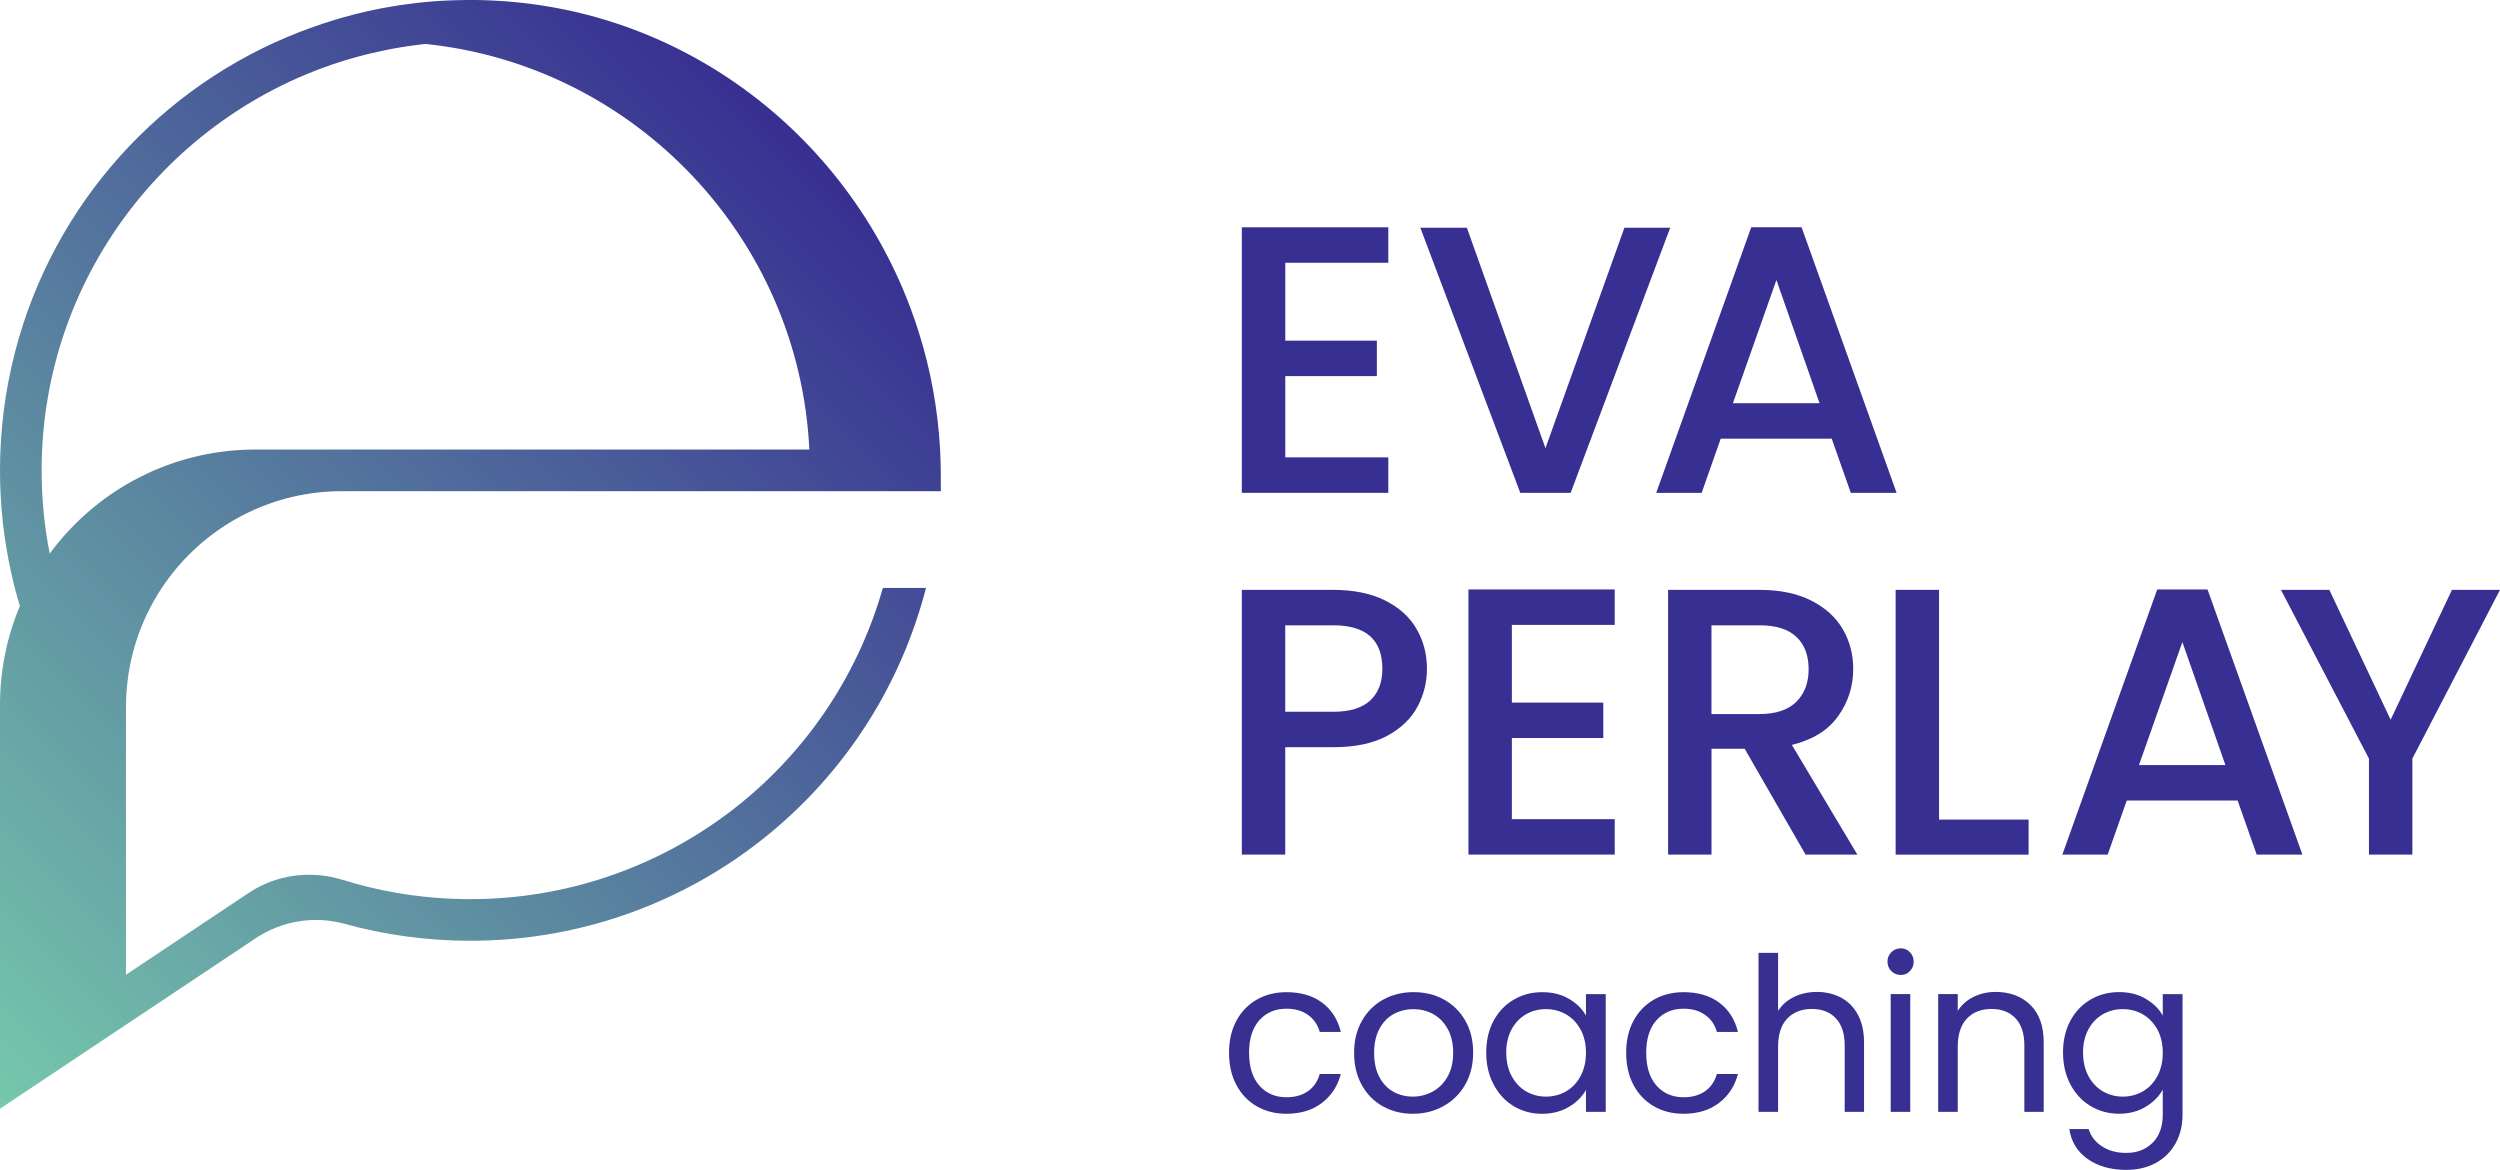
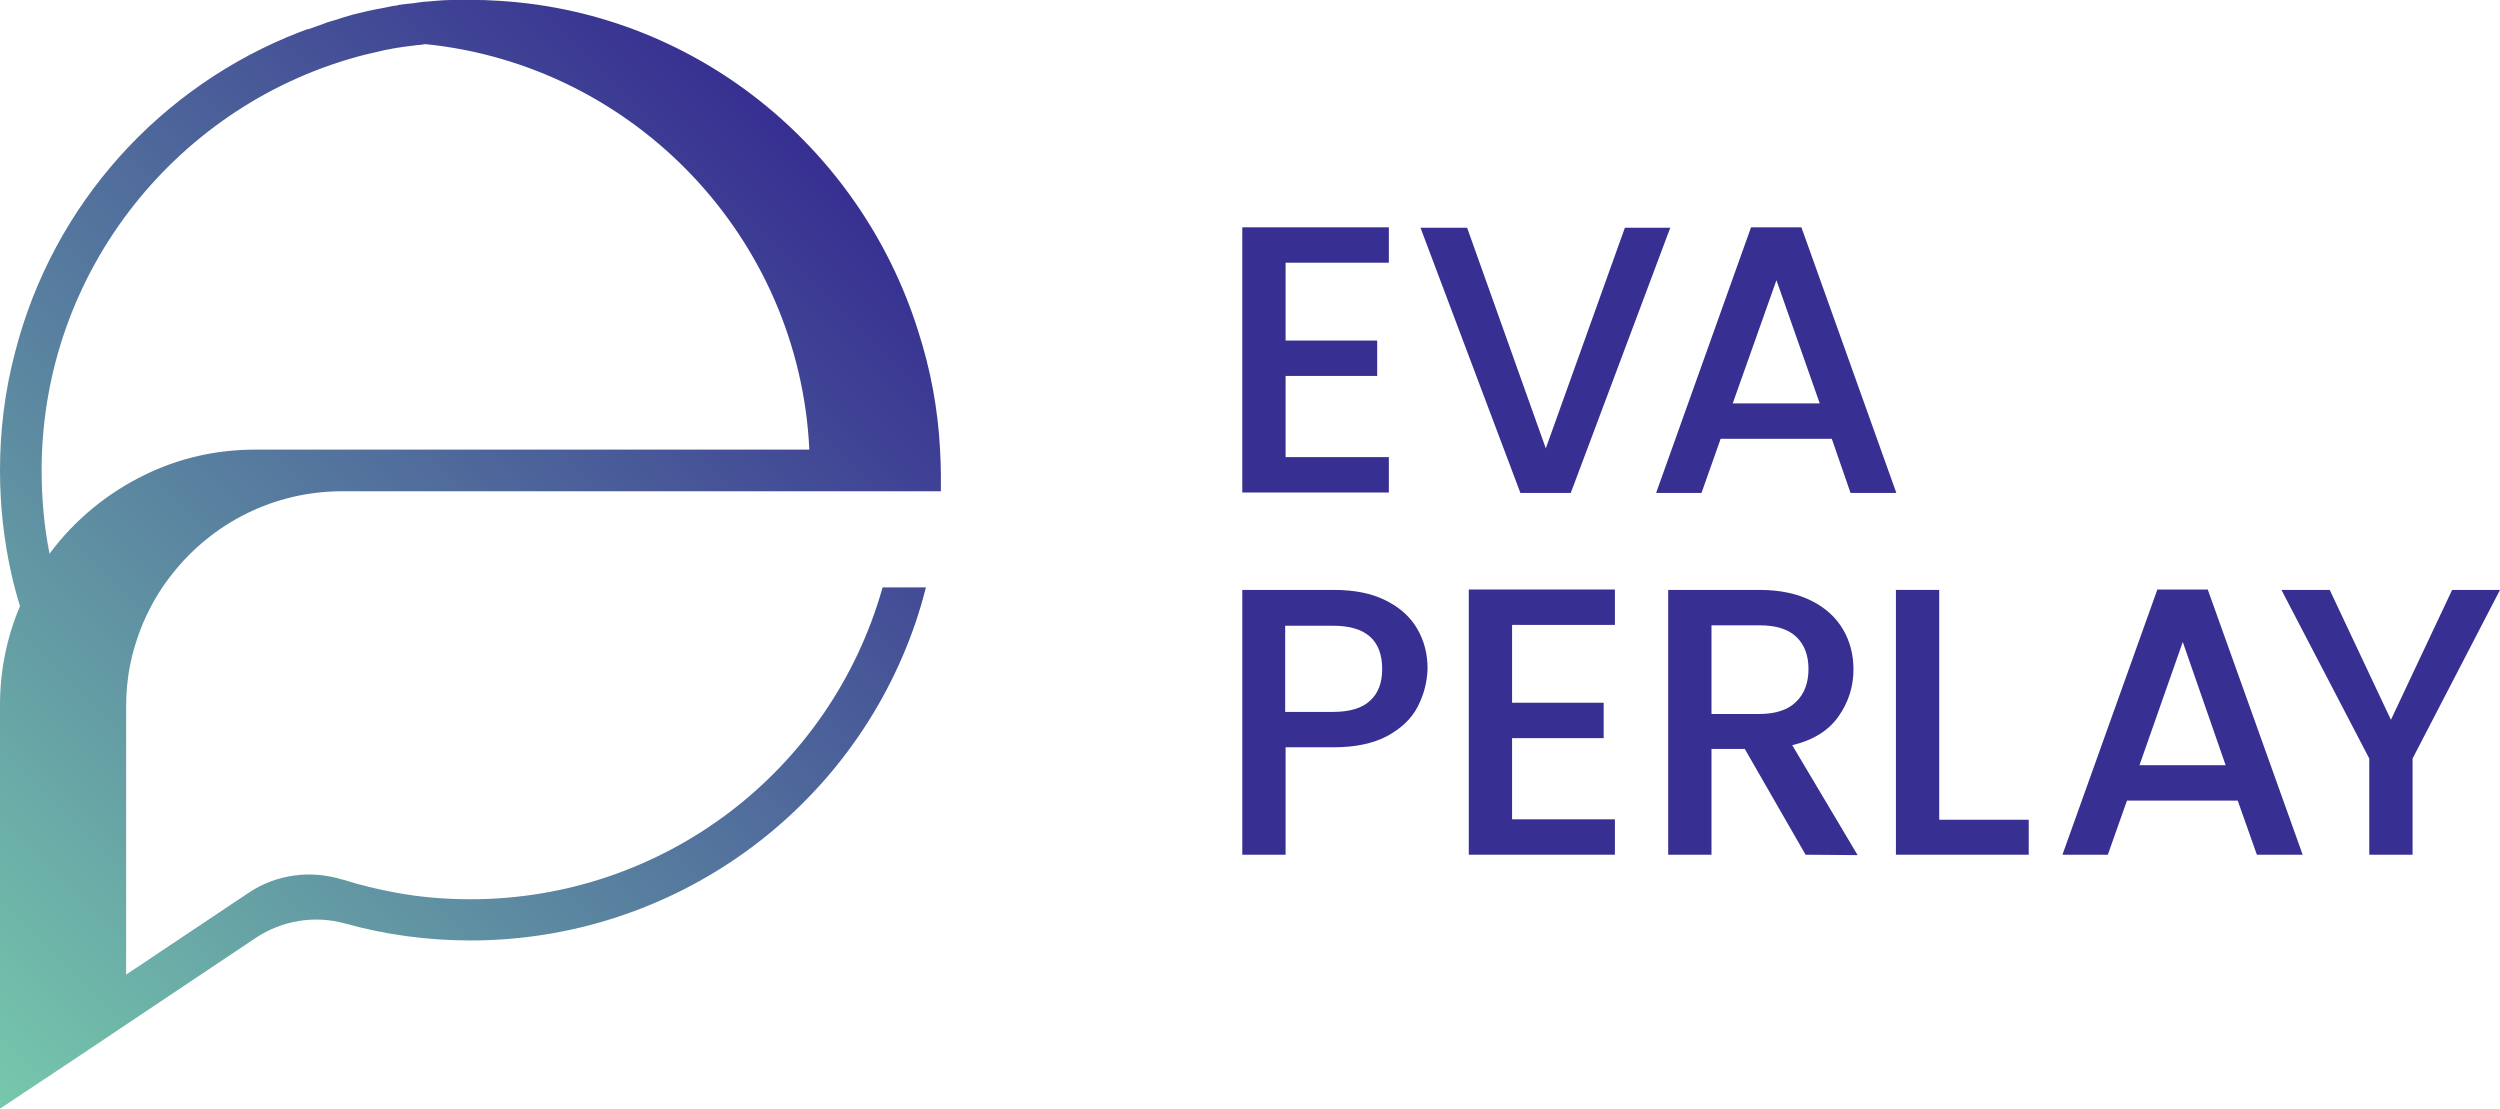
- <svg xmlns="http://www.w3.org/2000/svg" id="Layer_2" data-name="Layer 2" viewBox="0 0 600.55 281.03">
-   <defs>
-     <style>
-       .cls-1 {
-         fill: url(#linear-gradient);
-       }
- 
-       .cls-1, .cls-2 {
-         stroke-width: 0px;
-       }
- 
-       .cls-2 {
-         fill: #372f91;
-       }
-     </style>
-     <linearGradient id="linear-gradient" x1="-20.17" y1="246.16" x2="192.66" y2="33.33" gradientUnits="userSpaceOnUse">
-       <stop offset="0" stop-color="#76c8ac" />
-       <stop offset="1" stop-color="#372f91" />
+ <svg xmlns="http://www.w3.org/2000/svg" version="1.1" id="Layer_2_00000037689551692614589720000009491206758820075174_" x="0px" y="0px" viewBox="0 0 600.5 266.3" style="enable-background:new 0 0 600.5 266.3;" xml:space="preserve">
+   <style type="text/css">
+ 	.st0{fill:url(#SVGID_1_);}
+ 	.st1{fill:#372F91;}
+ </style>
+   <g id="Layer_1-2">
+     <linearGradient id="SVGID_1_" gradientUnits="userSpaceOnUse" x1="-20.171" y1="37.841" x2="192.659" y2="250.671" gradientTransform="matrix(1 0 0 -1 0 284)">
+       <stop offset="0" style="stop-color:#76C8AC" />
+       <stop offset="1" style="stop-color:#372F91" />
    </linearGradient>
-   </defs>
-   <g id="Layer_1-2" data-name="Layer 1">
-     <path class="cls-1" d="M31.29,159.53c1.65-8.13,5.19-15.57,10.15-21.84,9.51-12,24.21-19.7,40.7-19.7h143.86v-4.04c-.01-2-.07-3.99-.17-5.96-.54-9.8-2.3-19.29-5.16-28.31C206.66,35.25,166.41,2.23,117.97.11c-1.28-.06-2.56-.1-3.85-.11-.38,0-.75,0-1.12,0h0c-.31,0-.62,0-.93,0-.3.01-.61.02-.92.02-.52,0-1.02.02-1.54.03-.02,0-.04,0-.06,0-.5.01-.99.03-1.49.05-1.16.05-2.32.1-3.47.19-.79.06-1.58.12-2.36.2h-.03c-.1.01-.21.02-.31.03-.5.05-1,.1-1.5.16-.47.05-.93.11-1.39.17-.36.04-.72.08-1.07.14-.55.06-1.1.14-1.64.22-.34.05-.67.1-1,.16-.76.12-1.51.24-2.27.38-.49.08-.98.17-1.47.26-2.28.44-4.53.94-6.76,1.53-.8.21-1.6.42-2.39.65-.3.09-.6.17-.9.26-.2.06-.4.12-.61.18-.47.14-.95.28-1.41.43-.68.21-1.35.43-2.03.65-1.14.38-2.27.78-3.4,1.2-.14.05-.28.11-.43.16-.53.2-1.06.39-1.59.59C38.86,20.53,12.83,48.72,3.56,84.74h.01c-2.33,9.04-3.57,18.51-3.57,28.26,0,8.37.91,16.63,2.71,24.69.59,2.66,1.28,5.29,2.07,7.89-3.09,7.3-4.78,15.33-4.78,23.75v97l20.26-13.51,10-6.66,31.15-20.77c6.29-4.2,14.1-5.48,21.4-3.46,9.73,2.69,19.85,4.06,30.19,4.06,48.72,0,91.56-31.07,106.99-76.55.92-2.69,1.73-5.42,2.45-8.2h-10.36c-12.55,44.15-52.92,74.75-99.08,74.75-6.08,0-12.09-.52-17.97-1.55-4.28-.75-8.49-1.77-12.62-3.05-.04-.01-.08-.02-.12-.03-7.62-2.37-15.9-1.3-22.54,3.13l-29.49,19.66v-64.26c0-3.55.36-7.01,1.03-10.36ZM194.43,107.99H61.34c-9.46,0-18.41,2.14-26.4,5.96-9.15,4.37-17.05,10.95-23,19.04-1.29-6.54-1.94-13.23-1.94-19.99,0-48.11,33.17-88.62,77.83-99.88.15-.04.31-.08.46-.11.12-.03.24-.06.35-.09.03,0,.07-.02.1-.02.99-.24,1.99-.46,2.99-.67.12-.02.24-.05.36-.08.32-.07.63-.14.95-.2.07-.01.14-.03.21-.04,1.35-.26,2.71-.51,4.08-.72.81-.12,1.61-.24,2.42-.34.36-.05.71-.08,1.07-.13.46-.05.92-.11,1.38-.16,50.18,5.17,89.77,46.51,92.22,97.43Z" />
+     <path class="st0" d="M31.3,159.5c1.7-8.1,5.2-15.6,10.2-21.8c9.5-12,24.2-19.7,40.7-19.7H226v-4c0-2-0.1-4-0.2-6   c-0.5-9.8-2.3-19.3-5.2-28.3C206.7,35.2,166.4,2.2,118,0.1c-1.3-0.1-2.6-0.1-3.8-0.1c-0.4,0-0.8,0-1.1,0l0,0c-0.3,0-0.6,0-0.9,0   c-0.3,0-0.6,0-0.9,0c-0.5,0-1,0-1.5,0c0,0,0,0-0.1,0c-0.5,0-1,0-1.5,0c-1.2,0-2.3,0.1-3.5,0.2c-0.8,0.1-1.6,0.1-2.4,0.2h0   c-0.1,0-0.2,0-0.3,0c-0.5,0.1-1,0.1-1.5,0.2c-0.5,0.1-0.9,0.1-1.4,0.2c-0.4,0-0.7,0.1-1.1,0.1c-0.6,0.1-1.1,0.1-1.6,0.2   c-0.3,0-0.7,0.1-1,0.2c-0.8,0.1-1.5,0.2-2.3,0.4c-0.5,0.1-1,0.2-1.5,0.3c-2.3,0.4-4.5,0.9-6.8,1.5C84,3.7,83.2,4,82.4,4.2   c-0.3,0.1-0.6,0.2-0.9,0.3c-0.2,0.1-0.4,0.1-0.6,0.2c-0.5,0.1-0.9,0.3-1.4,0.4c-0.7,0.2-1.3,0.4-2,0.7c-1.1,0.4-2.3,0.8-3.4,1.2   C73.9,7,73.8,7,73.6,7.1c-0.5,0.2-1.1,0.4-1.6,0.6C38.9,20.5,12.8,48.7,3.6,84.7h0C1.2,93.8,0,103.2,0,113c0,8.4,0.9,16.6,2.7,24.7   c0.6,2.7,1.3,5.3,2.1,7.9C1.7,152.9,0,160.9,0,169.3v97l20.3-13.5l10-6.7l31.1-20.8c6.3-4.2,14.1-5.5,21.4-3.5   c9.7,2.7,19.8,4.1,30.2,4.1c48.7,0,91.6-31.1,107-76.6c0.9-2.7,1.7-5.4,2.4-8.2h-10.4C199.5,185.4,159.2,216,113,216   c-6.1,0-12.1-0.5-18-1.6c-4.3-0.8-8.5-1.8-12.6-3.1c0,0-0.1,0-0.1,0c-7.6-2.4-15.9-1.3-22.5,3.1l-29.5,19.7v-64.3   C30.3,166.3,30.6,162.9,31.3,159.5L31.3,159.5z M194.4,108H61.3c-9.5,0-18.4,2.1-26.4,6c-9.1,4.4-17,10.9-23,19   c-1.3-6.5-1.9-13.2-1.9-20c0-48.1,33.2-88.6,77.8-99.9c0.2,0,0.3-0.1,0.5-0.1c0.1,0,0.2-0.1,0.3-0.1c0,0,0.1,0,0.1,0   c1-0.2,2-0.5,3-0.7c0.1,0,0.2-0.1,0.4-0.1c0.3-0.1,0.6-0.1,0.9-0.2c0.1,0,0.1,0,0.2,0c1.3-0.3,2.7-0.5,4.1-0.7   c0.8-0.1,1.6-0.2,2.4-0.3c0.4-0.1,0.7-0.1,1.1-0.1c0.5-0.1,0.9-0.1,1.4-0.2C152.4,15.7,192,57.1,194.4,108L194.4,108z" />
    <g>
-       <path class="cls-2" d="M308.75,63.13v18.7h22v8.52h-22v19.52h24.75v8.52h-35.19v-63.79h35.19v8.52h-24.75Z" />
-       <path class="cls-2" d="M401.22,54.7l-23.92,63.69h-12.1l-24.01-63.69h11.18l18.88,52.97,18.97-52.97h11Z" />
-       <path class="cls-2" d="M440.02,105.38h-26.67l-4.58,13.01h-10.91l22.82-63.79h12.1l22.82,63.79h-11l-4.58-13.01ZM437.09,96.86l-10.36-29.6-10.45,29.6h20.8Z" />
+       <path class="st1" d="M308.8,63.1v18.7h22v8.5h-22v19.5h24.8v8.5h-35.2V54.6h35.2v8.5L308.8,63.1L308.8,63.1z" />
+       <path class="st1" d="M401.2,54.7l-23.9,63.7h-12.1l-24-63.7h11.2l18.9,53l19-53L401.2,54.7L401.2,54.7z" />
+       <path class="st1" d="M440,105.4h-26.7l-4.6,13h-10.9l22.8-63.8h12.1l22.8,63.8h-11L440,105.4L440,105.4z M437.1,96.9l-10.4-29.6    l-10.5,29.6H437.1L437.1,96.9z" />
    </g>
    <g>
-       <path class="cls-2" d="M340.49,169.79c-1.53,2.87-3.97,5.2-7.32,7-3.36,1.8-7.66,2.7-12.9,2.7h-11.53v25.81h-10.43v-63.6h21.96c4.88,0,9.01.84,12.4,2.52,3.39,1.68,5.92,3.95,7.59,6.82,1.68,2.87,2.52,6.07,2.52,9.61,0,3.24-.76,6.28-2.29,9.15ZM329.14,168.28c1.95-1.8,2.93-4.35,2.93-7.64,0-6.95-3.94-10.43-11.8-10.43h-11.53v20.77h11.53c3.97,0,6.92-.9,8.88-2.7Z" />
-       <path class="cls-2" d="M363.18,150.11v18.67h21.96v8.51h-21.96v19.49h24.71v8.51h-35.14v-63.69h35.14v8.51h-24.71Z" />
-       <path class="cls-2" d="M433.74,205.3l-14.64-25.44h-7.96v25.44h-10.43v-63.6h21.96c4.88,0,9.01.85,12.4,2.56,3.39,1.71,5.92,4,7.59,6.86,1.68,2.87,2.52,6.07,2.52,9.61,0,4.15-1.21,7.92-3.62,11.3-2.41,3.39-6.12,5.69-11.12,6.91l15.74,26.36h-12.45ZM411.14,171.53h11.53c3.9,0,6.85-.98,8.83-2.93,1.98-1.95,2.97-4.58,2.97-7.87s-.98-5.87-2.93-7.73c-1.95-1.86-4.91-2.79-8.88-2.79h-11.53v21.32Z" />
-       <path class="cls-2" d="M465.8,196.88h21.51v8.42h-31.94v-63.6h10.43v55.18Z" />
-       <path class="cls-2" d="M537.52,192.3h-26.63l-4.58,12.99h-10.89l22.79-63.69h12.08l22.79,63.69h-10.98l-4.58-12.99ZM534.59,183.79l-10.34-29.56-10.43,29.56h20.77Z" />
-       <path class="cls-2" d="M600.55,141.69l-21.05,40.54v23.06h-10.43v-23.06l-21.14-40.54h11.62l14.73,31.21,14.73-31.21h11.53Z" />
-     </g>
-     <g>
-       <path class="cls-2" d="M296.99,245.23c1.17-2.18,2.8-3.88,4.88-5.08,2.08-1.2,4.47-1.81,7.15-1.81,3.48,0,6.34.84,8.6,2.53,2.25,1.69,3.74,4.03,4.47,7.02h-5.06c-.48-1.72-1.42-3.08-2.81-4.08-1.39-1-3.12-1.5-5.19-1.5-2.68,0-4.85.92-6.5,2.76-1.65,1.84-2.48,4.45-2.48,7.82s.83,6.04,2.48,7.9c1.65,1.86,3.82,2.79,6.5,2.79,2.07,0,3.79-.48,5.16-1.45,1.38-.96,2.32-2.34,2.84-4.13h5.06c-.76,2.89-2.27,5.21-4.54,6.94-2.27,1.74-5.11,2.61-8.52,2.61-2.68,0-5.07-.6-7.15-1.81-2.08-1.2-3.71-2.91-4.88-5.11-1.17-2.2-1.76-4.78-1.76-7.74s.58-5.48,1.76-7.67Z" />
-       <path class="cls-2" d="M332.17,265.75c-2.15-1.2-3.84-2.92-5.06-5.14-1.22-2.22-1.83-4.79-1.83-7.72s.63-5.45,1.88-7.67c1.26-2.22,2.97-3.92,5.14-5.11s4.59-1.78,7.28-1.78,5.11.59,7.28,1.78,3.88,2.88,5.14,5.08c1.26,2.2,1.88,4.77,1.88,7.69s-.65,5.5-1.94,7.72c-1.29,2.22-3.04,3.93-5.24,5.14-2.2,1.21-4.65,1.81-7.33,1.81s-5.05-.6-7.2-1.81ZM344.12,262.24c1.48-.79,2.68-1.98,3.59-3.56s1.37-3.51,1.37-5.78-.45-4.2-1.34-5.78c-.9-1.58-2.07-2.76-3.51-3.54s-3.01-1.16-4.7-1.16-3.3.39-4.72,1.16c-1.43.77-2.57,1.95-3.43,3.54-.86,1.58-1.29,3.51-1.29,5.78s.42,4.25,1.26,5.83c.84,1.58,1.97,2.76,3.38,3.54,1.41.77,2.96,1.16,4.65,1.16s3.27-.4,4.75-1.19Z" />
-       <path class="cls-2" d="M358.78,245.23c1.17-2.18,2.78-3.88,4.83-5.08,2.05-1.2,4.33-1.81,6.84-1.81s4.63.53,6.45,1.6c1.82,1.07,3.18,2.41,4.08,4.03v-5.16h4.75v28.29h-4.75v-5.27c-.93,1.65-2.32,3.02-4.16,4.1-1.84,1.08-3.98,1.63-6.43,1.63s-4.78-.62-6.81-1.86c-2.03-1.24-3.63-2.98-4.8-5.21-1.17-2.24-1.76-4.78-1.76-7.64s.58-5.43,1.76-7.62ZM379.69,247.32c-.86-1.58-2.02-2.8-3.48-3.64-1.46-.84-3.07-1.27-4.83-1.27s-3.36.41-4.8,1.24c-1.45.83-2.6,2.03-3.46,3.61s-1.29,3.44-1.29,5.58.43,4.05,1.29,5.65,2.01,2.82,3.46,3.67c1.45.84,3.05,1.27,4.8,1.27s3.36-.42,4.83-1.27c1.46-.84,2.62-2.06,3.48-3.67s1.29-3.47,1.29-5.6-.43-3.99-1.29-5.58Z" />
-       <path class="cls-2" d="M392.39,245.23c1.17-2.18,2.8-3.88,4.88-5.08,2.08-1.2,4.47-1.81,7.15-1.81,3.48,0,6.34.84,8.6,2.53,2.25,1.69,3.74,4.03,4.47,7.02h-5.06c-.48-1.72-1.42-3.08-2.81-4.08-1.39-1-3.12-1.5-5.19-1.5-2.68,0-4.85.92-6.5,2.76-1.65,1.84-2.48,4.45-2.48,7.82s.83,6.04,2.48,7.9c1.65,1.86,3.82,2.79,6.5,2.79,2.07,0,3.79-.48,5.16-1.45,1.38-.96,2.32-2.34,2.84-4.13h5.06c-.76,2.89-2.27,5.21-4.54,6.94-2.27,1.74-5.11,2.61-8.52,2.61-2.68,0-5.07-.6-7.15-1.81-2.08-1.2-3.71-2.91-4.88-5.11-1.17-2.2-1.76-4.78-1.76-7.74s.58-5.48,1.76-7.67Z" />
-       <path class="cls-2" d="M442.26,239.66c1.72.91,3.07,2.28,4.05,4.1.98,1.82,1.47,4.04,1.47,6.66v16.68h-4.65v-16c0-2.82-.71-4.98-2.12-6.48s-3.34-2.25-5.78-2.25-4.45.77-5.91,2.32-2.19,3.8-2.19,6.76v15.64h-4.7v-38.2h4.7v13.94c.93-1.45,2.21-2.56,3.85-3.36,1.63-.79,3.47-1.19,5.5-1.19,2.13,0,4.06.46,5.78,1.37Z" />
-       <path class="cls-2" d="M454.34,233.28c-.62-.62-.93-1.38-.93-2.27s.31-1.65.93-2.27c.62-.62,1.38-.93,2.27-.93s1.59.31,2.19.93c.6.62.9,1.38.9,2.27s-.3,1.65-.9,2.27c-.6.62-1.33.93-2.19.93s-1.65-.31-2.27-.93ZM458.88,238.8v28.29h-4.7v-28.29h4.7Z" />
-       <path class="cls-2" d="M487.74,241.41c2.13,2.08,3.2,5.09,3.2,9.01v16.68h-4.65v-16c0-2.82-.71-4.98-2.12-6.48s-3.34-2.25-5.78-2.25-4.45.77-5.91,2.32-2.19,3.8-2.19,6.76v15.64h-4.7v-28.29h4.7v4.03c.93-1.45,2.19-2.56,3.79-3.36,1.6-.79,3.36-1.19,5.29-1.19,3.44,0,6.23,1.04,8.36,3.12Z" />
-       <path class="cls-2" d="M515.44,239.94c1.84,1.07,3.21,2.41,4.1,4.03v-5.16h4.75v28.91c0,2.58-.55,4.88-1.65,6.89-1.1,2.01-2.68,3.59-4.72,4.72-2.05,1.14-4.43,1.7-7.15,1.7-3.72,0-6.82-.88-9.29-2.63-2.48-1.76-3.94-4.15-4.39-7.18h4.65c.52,1.72,1.58,3.11,3.2,4.16,1.62,1.05,3.56,1.57,5.83,1.57,2.58,0,4.69-.81,6.32-2.43,1.63-1.62,2.45-3.89,2.45-6.82v-5.94c-.93,1.65-2.31,3.03-4.13,4.13-1.83,1.1-3.96,1.65-6.4,1.65s-4.79-.62-6.84-1.86c-2.05-1.24-3.66-2.98-4.83-5.21-1.17-2.24-1.76-4.78-1.76-7.64s.58-5.43,1.76-7.62c1.17-2.18,2.78-3.88,4.83-5.08,2.05-1.2,4.33-1.81,6.84-1.81s4.59.53,6.43,1.6ZM518.25,247.32c-.86-1.58-2.02-2.8-3.48-3.64-1.46-.84-3.07-1.27-4.83-1.27s-3.36.41-4.8,1.24c-1.45.83-2.6,2.03-3.46,3.61s-1.29,3.44-1.29,5.58.43,4.05,1.29,5.65,2.01,2.82,3.46,3.67c1.45.84,3.05,1.27,4.8,1.27s3.36-.42,4.83-1.27c1.46-.84,2.62-2.06,3.48-3.67s1.29-3.47,1.29-5.6-.43-3.99-1.29-5.58Z" />
+       <path class="st1" d="M340.5,169.8c-1.5,2.9-4,5.2-7.3,7c-3.4,1.8-7.7,2.7-12.9,2.7h-11.5v25.8h-10.4v-63.6h22    c4.9,0,9,0.8,12.4,2.5c3.4,1.7,5.9,3.9,7.6,6.8c1.7,2.9,2.5,6.1,2.5,9.6C342.8,163.9,342,166.9,340.5,169.8L340.5,169.8z     M329.1,168.3c2-1.8,2.9-4.4,2.9-7.6c0-6.9-3.9-10.4-11.8-10.4h-11.5V171h11.5C324.2,171,327.2,170.1,329.1,168.3L329.1,168.3z" />
+       <path class="st1" d="M363.2,150.1v18.7h22v8.5h-22v19.5h24.7v8.5h-35.1v-63.7h35.1v8.5L363.2,150.1L363.2,150.1z" />
+       <path class="st1" d="M433.7,205.3l-14.6-25.4h-8v25.4h-10.4v-63.6h22c4.9,0,9,0.9,12.4,2.6c3.4,1.7,5.9,4,7.6,6.9    c1.7,2.9,2.5,6.1,2.5,9.6c0,4.1-1.2,7.9-3.6,11.3c-2.4,3.4-6.1,5.7-11.1,6.9l15.7,26.4L433.7,205.3L433.7,205.3z M411.1,171.5    h11.5c3.9,0,6.9-1,8.8-2.9c2-1.9,3-4.6,3-7.9s-1-5.9-2.9-7.7c-2-1.9-4.9-2.8-8.9-2.8h-11.5L411.1,171.5L411.1,171.5z" />
+       <path class="st1" d="M465.8,196.9h21.5v8.4h-31.9v-63.6h10.4V196.9z" />
+       <path class="st1" d="M537.5,192.3h-26.6l-4.6,13h-10.9l22.8-63.7h12.1l22.8,63.7h-11L537.5,192.3z M534.6,183.8l-10.3-29.6    l-10.4,29.6H534.6z" />
+       <path class="st1" d="M600.5,141.7l-21,40.5v23.1h-10.4v-23.1l-21.1-40.5h11.6l14.7,31.2l14.7-31.2H600.5L600.5,141.7z" />
    </g>
  </g>
</svg>
